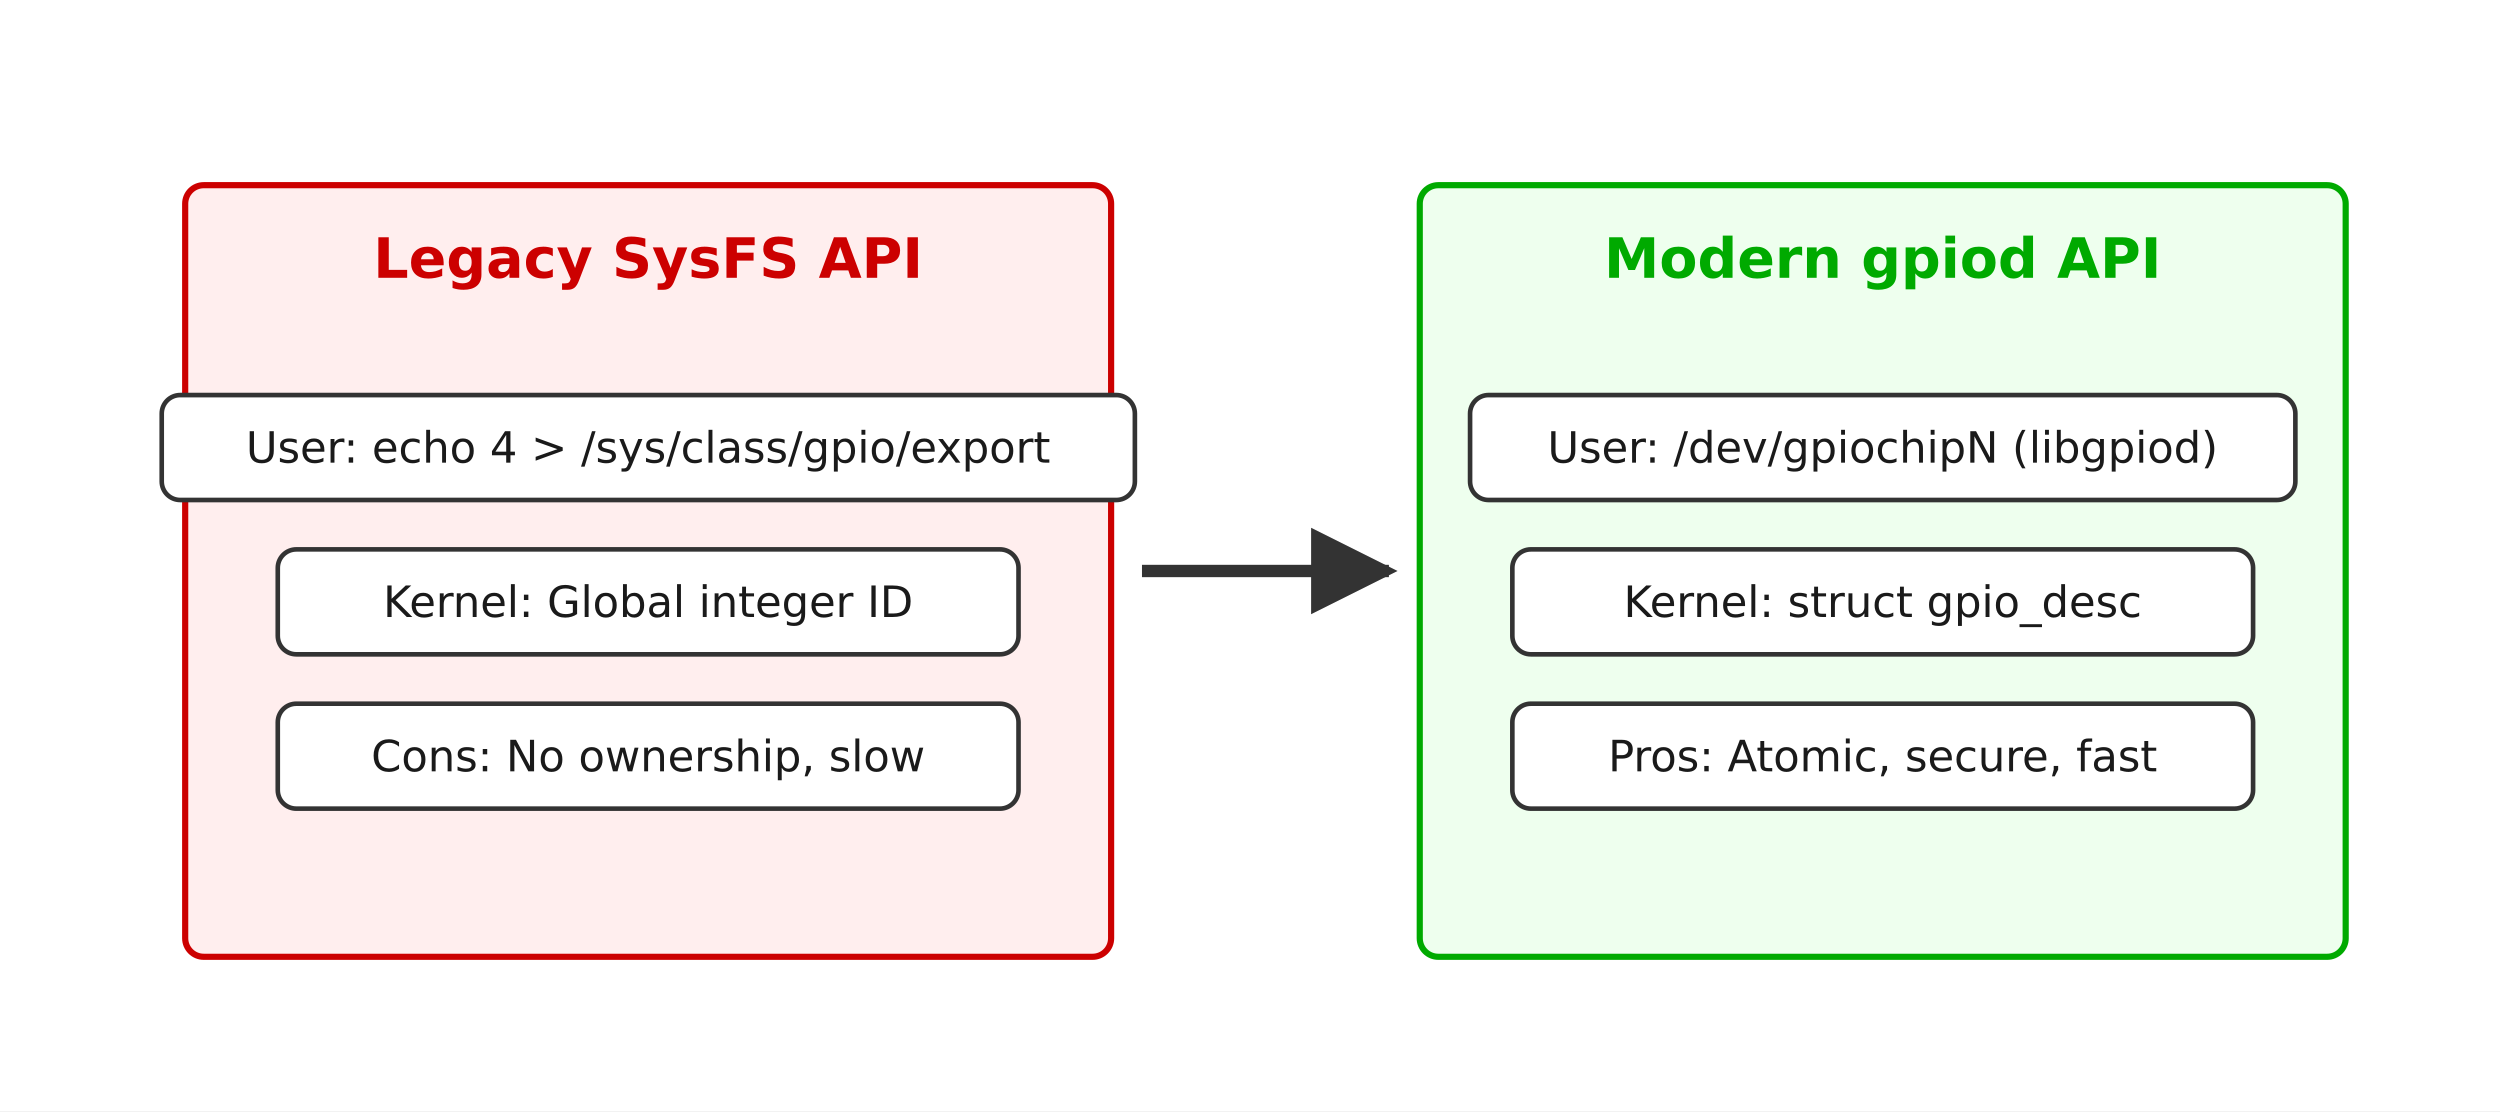
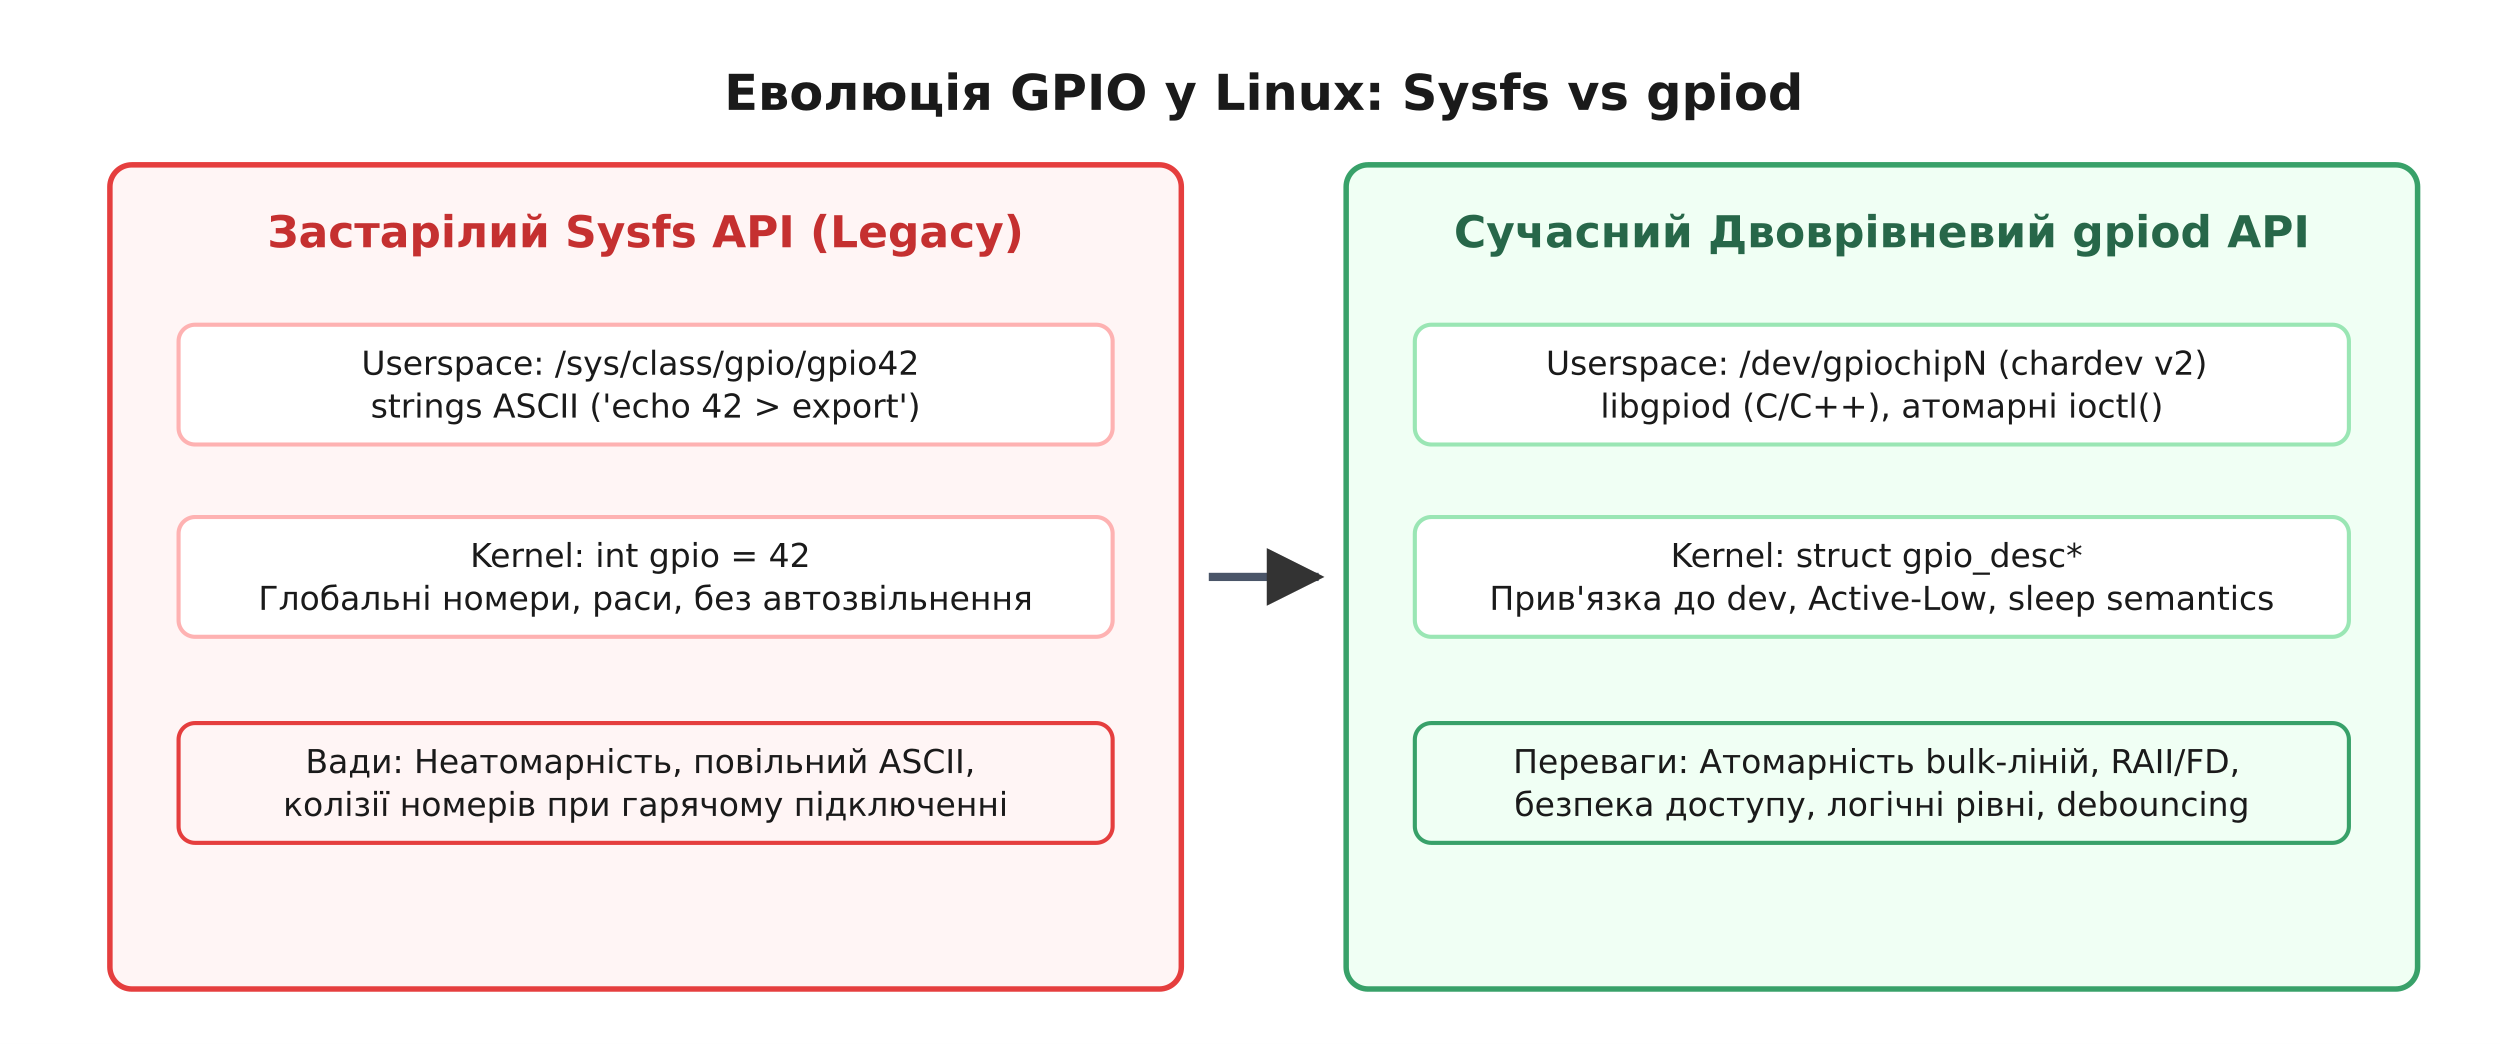
- <svg xmlns="http://www.w3.org/2000/svg" viewBox="-10 -10 810 360" font-family="'Segoe UI', 'DejaVu Sans', Arial, sans-serif">
-   <rect x="-10" y="-10" width="810" height="360" fill="#ffffff" />
+ <svg xmlns="http://www.w3.org/2000/svg" viewBox="-10 -10 910 380" font-family="'Segoe UI', 'DejaVu Sans', Arial, sans-serif">
+   <rect x="-10" y="-10" width="910" height="380" fill="#ffffff" />
  <defs>
    <marker id="arrow" viewBox="0 0 10 10" refX="9" refY="5" markerWidth="7" markerHeight="7" orient="auto-start-reverse">
      <path d="M0 0 L10 5 L0 10 z" fill="#333333" />
    </marker>
  </defs>
-   <rect x="50.0" y="50.0" width="300.0" height="250.0" rx="6" fill="#fee" stroke="#c00" stroke-width="2.0" />
-   <text x="200.0" y="80.0" font-family="'Segoe UI', 'DejaVu Sans', Arial, sans-serif" font-size="18" fill="#c00" text-anchor="middle" font-weight="700">Legacy SysFS API</text>
-   <rect x="42.4" y="118.0" width="315.3" height="34.0" rx="6" fill="#fff" stroke="#333333" stroke-width="1.5" />
-   <text x="200.0" y="139.9" font-family="'Segoe UI', 'DejaVu Sans', Arial, sans-serif" font-size="14" fill="#1a1a1a" text-anchor="middle">
-     <tspan x="200.0" dy="0.0">User: echo 4 &gt; /sys/class/gpio/export</tspan>
+   <text x="450.0" y="30.0" font-family="'Segoe UI', 'DejaVu Sans', Arial, sans-serif" font-size="18" fill="#1a1a1a" text-anchor="middle" font-weight="700">Еволюція GPIO у Linux: Sysfs vs gpiod</text>
+   <rect x="30.0" y="50.0" width="390.0" height="300.0" rx="8" fill="#fff5f5" stroke="#e53e3e" stroke-width="2.0" />
+   <text x="225.0" y="80.0" font-family="'Segoe UI', 'DejaVu Sans', Arial, sans-serif" font-size="16" fill="#c53030" text-anchor="middle" font-weight="700">Застарілий Sysfs API (Legacy)</text>
+   <rect x="55.0" y="108.2" width="340.0" height="43.6" rx="6" fill="#ffffff" stroke="#feb2b2" stroke-width="1.5" />
+   <text x="225.0" y="126.4" font-family="'Segoe UI', 'DejaVu Sans', Arial, sans-serif" font-size="12" fill="#1a1a1a" text-anchor="middle">
+     <tspan x="225.0" dy="0.0">Userspace: /sys/class/gpio/gpio42</tspan>
+     <tspan x="225.0" dy="15.6">strings ASCII ('echo 42 &gt; export')</tspan>
  </text>
-   <rect x="80.0" y="168.0" width="240.0" height="34.0" rx="6" fill="#fff" stroke="#333333" stroke-width="1.5" />
-   <text x="200.0" y="189.9" font-family="'Segoe UI', 'DejaVu Sans', Arial, sans-serif" font-size="14" fill="#1a1a1a" text-anchor="middle">
-     <tspan x="200.0" dy="0.0">Kernel: Global integer ID</tspan>
+   <rect x="55.0" y="178.2" width="340.0" height="43.6" rx="6" fill="#ffffff" stroke="#feb2b2" stroke-width="1.5" />
+   <text x="225.0" y="196.4" font-family="'Segoe UI', 'DejaVu Sans', Arial, sans-serif" font-size="12" fill="#1a1a1a" text-anchor="middle">
+     <tspan x="225.0" dy="0.0">Kernel: int gpio = 42</tspan>
+     <tspan x="225.0" dy="15.6">Глобальні номери, раси, без автозвільнення</tspan>
  </text>
-   <rect x="80.0" y="218.0" width="240.0" height="34.0" rx="6" fill="#fff" stroke="#333333" stroke-width="1.5" />
-   <text x="200.0" y="239.9" font-family="'Segoe UI', 'DejaVu Sans', Arial, sans-serif" font-size="14" fill="#1a1a1a" text-anchor="middle">
-     <tspan x="200.0" dy="0.0">Cons: No ownership, slow</tspan>
+   <rect x="55.0" y="253.2" width="340.0" height="43.6" rx="6" fill="#fff5f5" stroke="#e53e3e" stroke-width="1.5" />
+   <text x="225.0" y="271.4" font-family="'Segoe UI', 'DejaVu Sans', Arial, sans-serif" font-size="12" fill="#1a1a1a" text-anchor="middle">
+     <tspan x="225.0" dy="0.0">Вади: Неатомарність, повільний ASCII,</tspan>
+     <tspan x="225.0" dy="15.6">колізії номерів при гарячому підключенні</tspan>
  </text>
-   <line x1="360.0" y1="175.0" x2="440.0" y2="175.0" stroke="#333333" stroke-width="4.0" marker-end="url(#arrow)" />
-   <rect x="450.0" y="50.0" width="300.0" height="250.0" rx="6" fill="#efe" stroke="#0a0" stroke-width="2.0" />
-   <text x="600.0" y="80.0" font-family="'Segoe UI', 'DejaVu Sans', Arial, sans-serif" font-size="18" fill="#0a0" text-anchor="middle" font-weight="700">Modern gpiod API</text>
-   <rect x="466.3" y="118.0" width="267.4" height="34.0" rx="6" fill="#fff" stroke="#333333" stroke-width="1.5" />
-   <text x="600.0" y="139.9" font-family="'Segoe UI', 'DejaVu Sans', Arial, sans-serif" font-size="14" fill="#1a1a1a" text-anchor="middle">
-     <tspan x="600.0" dy="0.0">User: /dev/gpiochipN (libgpiod)</tspan>
+   <line x1="430.0" y1="200.0" x2="470.0" y2="200.0" stroke="#4a5568" stroke-width="3.0" marker-end="url(#arrow)" />
+   <rect x="480.0" y="50.0" width="390.0" height="300.0" rx="8" fill="#f0fff4" stroke="#38a169" stroke-width="2.0" />
+   <text x="675.0" y="80.0" font-family="'Segoe UI', 'DejaVu Sans', Arial, sans-serif" font-size="16" fill="#276749" text-anchor="middle" font-weight="700">Сучасний Двоврівневий gpiod API</text>
+   <rect x="505.0" y="108.2" width="340.0" height="43.6" rx="6" fill="#ffffff" stroke="#9ae6b4" stroke-width="1.5" />
+   <text x="675.0" y="126.4" font-family="'Segoe UI', 'DejaVu Sans', Arial, sans-serif" font-size="12" fill="#1a1a1a" text-anchor="middle">
+     <tspan x="675.0" dy="0.0">Userspace: /dev/gpiochipN (chardev v2)</tspan>
+     <tspan x="675.0" dy="15.6">libgpiod (C/C++), атомарні ioctl()</tspan>
  </text>
-   <rect x="480.0" y="168.0" width="240.0" height="34.0" rx="6" fill="#fff" stroke="#333333" stroke-width="1.5" />
-   <text x="600.0" y="189.9" font-family="'Segoe UI', 'DejaVu Sans', Arial, sans-serif" font-size="14" fill="#1a1a1a" text-anchor="middle">
-     <tspan x="600.0" dy="0.0">Kernel: struct gpio_desc</tspan>
+   <rect x="505.0" y="178.2" width="340.0" height="43.6" rx="6" fill="#ffffff" stroke="#9ae6b4" stroke-width="1.5" />
+   <text x="675.0" y="196.4" font-family="'Segoe UI', 'DejaVu Sans', Arial, sans-serif" font-size="12" fill="#1a1a1a" text-anchor="middle">
+     <tspan x="675.0" dy="0.0">Kernel: struct gpio_desc*</tspan>
+     <tspan x="675.0" dy="15.6">Прив'язка до dev, Active-Low, sleep semantics</tspan>
  </text>
-   <rect x="480.0" y="218.0" width="240.0" height="34.0" rx="6" fill="#fff" stroke="#333333" stroke-width="1.5" />
-   <text x="600.0" y="239.9" font-family="'Segoe UI', 'DejaVu Sans', Arial, sans-serif" font-size="14" fill="#1a1a1a" text-anchor="middle">
-     <tspan x="600.0" dy="0.0">Pros: Atomic, secure, fast</tspan>
+   <rect x="505.0" y="253.2" width="340.0" height="43.6" rx="6" fill="#f0fff4" stroke="#38a169" stroke-width="1.5" />
+   <text x="675.0" y="271.4" font-family="'Segoe UI', 'DejaVu Sans', Arial, sans-serif" font-size="12" fill="#1a1a1a" text-anchor="middle">
+     <tspan x="675.0" dy="0.0">Переваги: Атомарність bulk-ліній, RAII/FD,</tspan>
+     <tspan x="675.0" dy="15.6">безпека доступу, логічні рівні, debouncing</tspan>
  </text>
</svg>
